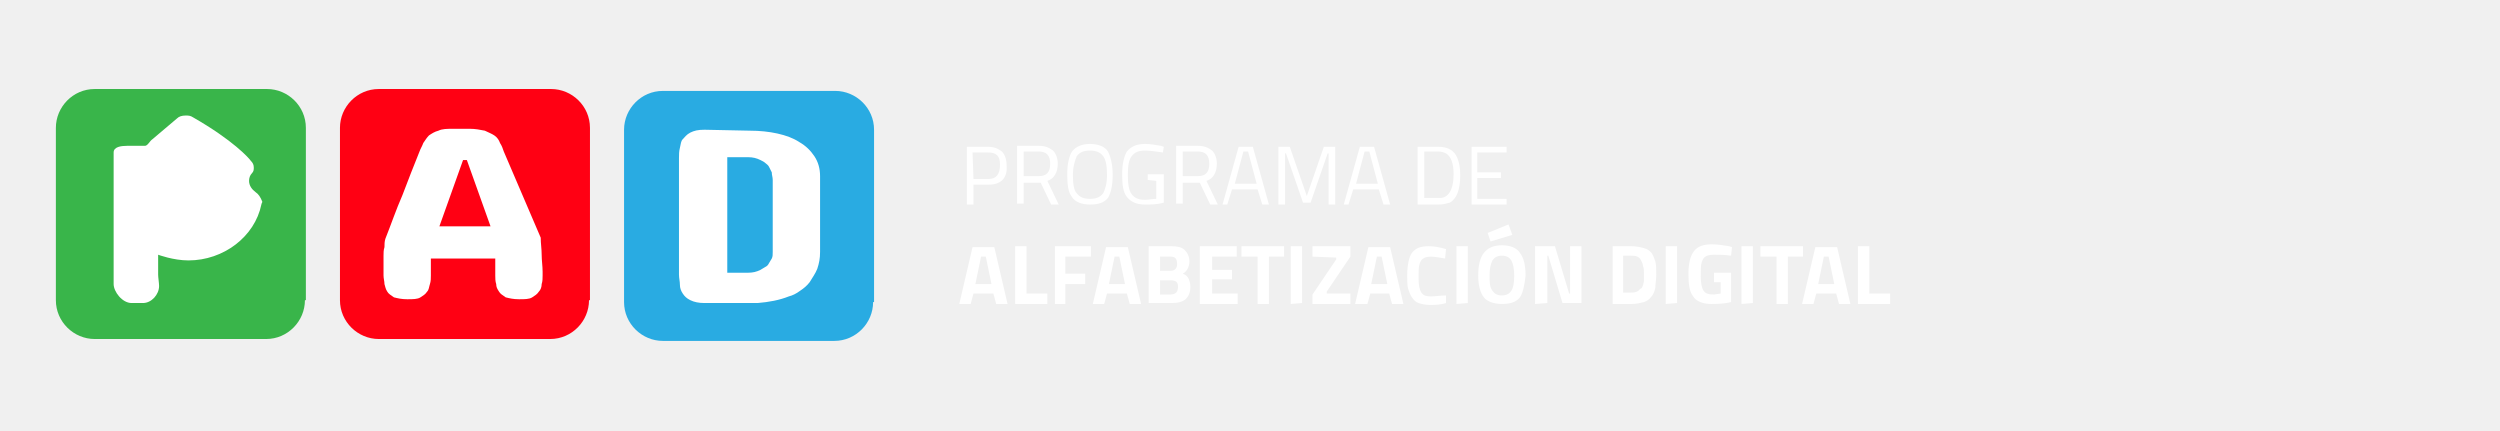
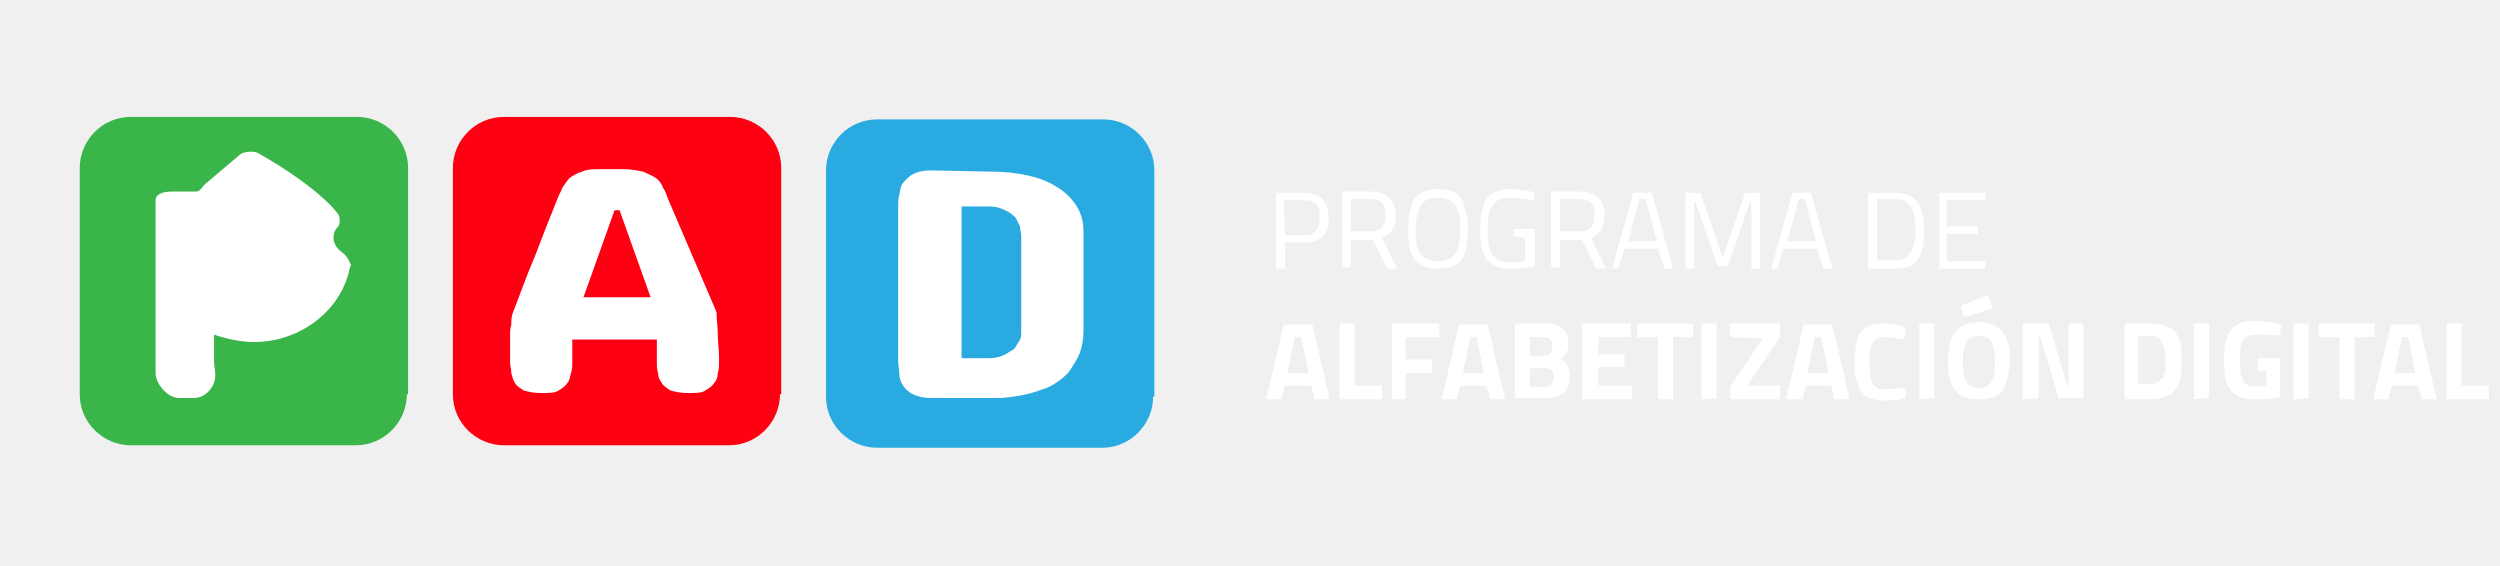
- <svg xmlns="http://www.w3.org/2000/svg" version="1.1" id="Capa_1" x="0px" y="0px" viewBox="589 49.7 264 45.5" enable-background="new 589 49.7 264 45.5" xml:space="preserve">
-   <g enable-background="new    ">
-     <path fill="#FFFFFF" d="M693.4,69.2h-1.6v2.1h-0.7v-6.1h2.2c0.7,0,1.1,0.2,1.5,0.5c0.3,0.3,0.5,0.8,0.5,1.5   C695.4,68.5,694.7,69.2,693.4,69.2z M691.8,68.6h1.6c0.8,0,1.2-0.5,1.2-1.5c0-0.5-0.1-0.8-0.3-1s-0.5-0.3-1-0.3h-1.6L691.8,68.6   L691.8,68.6z" />
-     <path fill="#FFFFFF" d="M697.1,68.9v2.3h-0.7v-6.1h2.3c0.7,0,1.1,0.2,1.5,0.5c0.3,0.3,0.5,0.8,0.5,1.4c0,0.9-0.4,1.6-1.1,1.8   l1.2,2.5h-0.8l-1.1-2.3H697.1z M698.7,68.3c0.8,0,1.2-0.4,1.2-1.3c0-0.9-0.4-1.3-1.2-1.3h-1.6v2.6H698.7z" />
-     <path fill="#FFFFFF" d="M706.5,68.2c0,1.1-0.2,1.9-0.5,2.4c-0.4,0.5-1,0.7-1.9,0.7s-1.6-0.3-1.9-0.8c-0.4-0.5-0.5-1.3-0.5-2.4   s0.2-1.9,0.5-2.4c0.4-0.5,1-0.8,1.9-0.8s1.6,0.3,1.9,0.8C706.3,66.3,706.5,67.1,706.5,68.2z M702.3,68.2c0,0.9,0.1,1.6,0.4,1.9   c0.3,0.4,0.7,0.6,1.4,0.6s1.1-0.2,1.4-0.6c0.2-0.4,0.4-1,0.4-1.9s-0.1-1.6-0.4-2s-0.7-0.6-1.4-0.6s-1.1,0.2-1.4,0.6   C702.5,66.7,702.3,67.3,702.3,68.2z" />
-     <path fill="#FFFFFF" d="M710.2,68.7v-0.6h1.7v3c-0.7,0.2-1.4,0.2-2,0.2c-0.9,0-1.5-0.3-1.9-0.8c-0.4-0.5-0.5-1.3-0.5-2.4   c0-1.1,0.2-1.9,0.5-2.4c0.4-0.5,1-0.8,1.9-0.8c0.6,0,1.1,0.1,1.7,0.2l0.3,0.1l-0.1,0.6c-0.7-0.1-1.4-0.2-1.9-0.2   c-0.7,0-1.1,0.2-1.4,0.6c-0.3,0.4-0.4,1-0.4,2c0,0.9,0.1,1.6,0.4,2c0.3,0.4,0.7,0.6,1.4,0.6c0.4,0,0.8-0.1,1.2-0.1v-1.9L710.2,68.7   L710.2,68.7z" />
-     <path fill="#FFFFFF" d="M713.9,68.9v2.3h-0.7v-6.1h2.3c0.7,0,1.1,0.2,1.5,0.5c0.3,0.3,0.5,0.8,0.5,1.4c0,0.9-0.4,1.6-1.1,1.8   l1.2,2.5h-0.8l-1.1-2.3H713.9z M715.5,68.3c0.8,0,1.2-0.4,1.2-1.3c0-0.9-0.4-1.3-1.2-1.3h-1.6v2.6H715.5z" />
-     <path fill="#FFFFFF" d="M718.1,71.3l1.7-6.1h1.5l1.7,6.1h-0.7l-0.5-1.6h-2.7l-0.5,1.6H718.1z M720.3,65.7l-0.9,3.4h2.3l-0.9-3.4   C720.8,65.7,720.3,65.7,720.3,65.7z" />
-     <path fill="#FFFFFF" d="M724,71.3v-6.1h1.2l1.8,5.2l1.8-5.2h1.2v6.1h-0.7v-5.4h-0.1l-1.8,5.2h-0.8l-1.8-5.2h-0.1v5.4H724z" />
-     <path fill="#FFFFFF" d="M730.9,71.3l1.7-6.1h1.5l1.7,6.1h-0.7l-0.5-1.6h-2.7l-0.5,1.6H730.9z M733.1,65.7l-0.9,3.4h2.3l-0.9-3.4   C733.6,65.7,733.1,65.7,733.1,65.7z" />
-     <path fill="#FFFFFF" d="M740.9,71.3h-2.2v-6.1h2.2c1,0,1.7,0.4,2,1.2c0.2,0.5,0.3,1,0.3,1.8c0,1.6-0.4,2.5-1.1,2.9   C741.7,71.2,741.4,71.3,740.9,71.3z M742.5,68.1c0-1.2-0.3-1.9-0.8-2.2c-0.2-0.1-0.5-0.2-0.8-0.2h-1.5v4.9h1.5   C741.9,70.7,742.5,69.8,742.5,68.1z" />
-     <path fill="#FFFFFF" d="M744.4,71.3v-6.1h3.7v0.6h-3.1v2.1h2.5v0.6h-2.5v2.2h3.1v0.6L744.4,71.3L744.4,71.3z" />
+ <svg xmlns="http://www.w3.org/2000/svg" version="1.1" id="Capa_1" x="0px" y="0px" viewBox="589 49.7 201 45.5" enable-background="new 589 49.7 264 45.5" xml:space="preserve" width="201" height="45.5">
+   <defs id="defs93" />
+   <g enable-background="new    " id="g3" style="fill:#ffffff" transform="translate(0.5105251,0)">
+     <path d="m 693.4,69.2 -1.6,0 0,2.1 -0.7,0 0,-6.1 2.2,0 c 0.7,0 1.1,0.2 1.5,0.5 0.3,0.3 0.5,0.8 0.5,1.5 0.1,1.3 -0.6,2 -1.9,2 z m -1.6,-0.6 1.6,0 c 0.8,0 1.2,-0.5 1.2,-1.5 0,-0.5 -0.1,-0.8 -0.3,-1 -0.2,-0.2 -0.5,-0.3 -1,-0.3 l -1.6,0 0.1,2.8 0,0 z" id="path5" style="fill:#ffffff" />
+     <path d="m 697.1,68.9 0,2.3 -0.7,0 0,-6.1 2.3,0 c 0.7,0 1.1,0.2 1.5,0.5 0.3,0.3 0.5,0.8 0.5,1.4 0,0.9 -0.4,1.6 -1.1,1.8 l 1.2,2.5 -0.8,0 -1.1,-2.3 -1.8,0 z m 1.6,-0.6 c 0.8,0 1.2,-0.4 1.2,-1.3 0,-0.9 -0.4,-1.3 -1.2,-1.3 l -1.6,0 0,2.6 1.6,0 z" id="path7" style="fill:#ffffff" />
+     <path d="m 706.5,68.2 c 0,1.1 -0.2,1.9 -0.5,2.4 -0.4,0.5 -1,0.7 -1.9,0.7 -0.9,0 -1.6,-0.3 -1.9,-0.8 -0.4,-0.5 -0.5,-1.3 -0.5,-2.4 0,-1.1 0.2,-1.9 0.5,-2.4 0.4,-0.5 1,-0.8 1.9,-0.8 0.9,0 1.6,0.3 1.9,0.8 0.3,0.6 0.5,1.4 0.5,2.5 z m -4.2,0 c 0,0.9 0.1,1.6 0.4,1.9 0.3,0.4 0.7,0.6 1.4,0.6 0.7,0 1.1,-0.2 1.4,-0.6 0.2,-0.4 0.4,-1 0.4,-1.9 0,-0.9 -0.1,-1.6 -0.4,-2 -0.3,-0.4 -0.7,-0.6 -1.4,-0.6 -0.7,0 -1.1,0.2 -1.4,0.6 -0.2,0.5 -0.4,1.1 -0.4,2 z" id="path9" style="fill:#ffffff" />
+     <path d="m 710.2,68.7 0,-0.6 1.7,0 0,3 c -0.7,0.2 -1.4,0.2 -2,0.2 -0.9,0 -1.5,-0.3 -1.9,-0.8 -0.4,-0.5 -0.5,-1.3 -0.5,-2.4 0,-1.1 0.2,-1.9 0.5,-2.4 0.4,-0.5 1,-0.8 1.9,-0.8 0.6,0 1.1,0.1 1.7,0.2 l 0.3,0.1 -0.1,0.6 c -0.7,-0.1 -1.4,-0.2 -1.9,-0.2 -0.7,0 -1.1,0.2 -1.4,0.6 -0.3,0.4 -0.4,1 -0.4,2 0,0.9 0.1,1.6 0.4,2 0.3,0.4 0.7,0.6 1.4,0.6 0.4,0 0.8,-0.1 1.2,-0.1 l 0,-1.9 -0.9,-0.1 0,0 z" id="path11" style="fill:#ffffff" />
+     <path d="m 713.9,68.9 0,2.3 -0.7,0 0,-6.1 2.3,0 c 0.7,0 1.1,0.2 1.5,0.5 0.3,0.3 0.5,0.8 0.5,1.4 0,0.9 -0.4,1.6 -1.1,1.8 l 1.2,2.5 -0.8,0 -1.1,-2.3 -1.8,0 z m 1.6,-0.6 c 0.8,0 1.2,-0.4 1.2,-1.3 0,-0.9 -0.4,-1.3 -1.2,-1.3 l -1.6,0 0,2.6 1.6,0 z" id="path13" style="fill:#ffffff" />
+     <path d="m 718.1,71.3 1.7,-6.1 1.5,0 1.7,6.1 -0.7,0 -0.5,-1.6 -2.7,0 -0.5,1.6 -0.5,0 z m 2.2,-5.6 -0.9,3.4 2.3,0 -0.9,-3.4 c 0,0 -0.5,0 -0.5,0 z" id="path15" style="fill:#ffffff" />
+     <path d="m 724,71.3 0,-6.1 1.2,0 1.8,5.2 1.8,-5.2 1.2,0 0,6.1 -0.7,0 0,-5.4 -0.1,0 -1.8,5.2 -0.8,0 -1.8,-5.2 -0.1,0 0,5.4 -0.7,0 z" id="path17" style="fill:#ffffff" />
+     <path d="m 730.9,71.3 1.7,-6.1 1.5,0 1.7,6.1 -0.7,0 -0.5,-1.6 -2.7,0 -0.5,1.6 -0.5,0 z m 2.2,-5.6 -0.9,3.4 2.3,0 -0.9,-3.4 c 0,0 -0.5,0 -0.5,0 z" id="path19" style="fill:#ffffff" />
+     <path d="m 740.9,71.3 -2.2,0 0,-6.1 2.2,0 c 1,0 1.7,0.4 2,1.2 0.2,0.5 0.3,1 0.3,1.8 0,1.6 -0.4,2.5 -1.1,2.9 -0.4,0.1 -0.7,0.2 -1.2,0.2 z m 1.6,-3.2 c 0,-1.2 -0.3,-1.9 -0.8,-2.2 -0.2,-0.1 -0.5,-0.2 -0.8,-0.2 l -1.5,0 0,4.9 1.5,0 c 1,0.1 1.6,-0.8 1.6,-2.5 z" id="path21" style="fill:#ffffff" />
+     <path d="m 744.4,71.3 0,-6.1 3.7,0 0,0.6 -3.1,0 0,2.1 2.5,0 0,0.6 -2.5,0 0,2.2 3.1,0 0,0.6 -3.7,0 0,0 z" id="path23" style="fill:#ffffff" />
  </g>
-   <g enable-background="new    ">
-     <path fill="#FFFFFF" d="M690.3,81.8l1.4-6h2.3l1.4,6h-1.2l-0.3-1.1h-2.1l-0.3,1.1H690.3z M692.6,76.8l-0.6,2.9h1.7l-0.6-2.9H692.6z   " />
-     <path fill="#FFFFFF" d="M699.6,81.8h-3.4v-6.1h1.2v5h2.2L699.6,81.8L699.6,81.8z" />
-     <path fill="#FFFFFF" d="M700.4,81.8v-6.1h3.8v1.1h-2.7v1.8h2.1v1.1h-2.1v2.1C701.6,81.8,700.4,81.8,700.4,81.8z" />
-     <path fill="#FFFFFF" d="M704.4,81.8l1.4-6h2.3l1.4,6h-1.2l-0.3-1.1h-2.1l-0.3,1.1H704.4z M706.7,76.8l-0.6,2.9h1.7l-0.6-2.9H706.7z   " />
-     <path fill="#FFFFFF" d="M710.3,75.7h2.4c0.6,0,1.1,0.1,1.4,0.4s0.5,0.7,0.5,1.2c0,0.4-0.1,0.6-0.2,0.8c-0.1,0.2-0.3,0.4-0.5,0.5   c0.3,0.1,0.5,0.3,0.6,0.5c0.1,0.2,0.2,0.5,0.2,0.9c0,0.6-0.2,1-0.5,1.3c-0.4,0.3-0.8,0.4-1.5,0.4h-2.4V75.7L710.3,75.7z    M712.6,76.8h-1.1v1.5h1.1c0.5,0,0.7-0.3,0.7-0.7C713.3,77,713.1,76.8,712.6,76.8z M712.6,79.3h-1.1v1.5h1.1c0.3,0,0.5-0.1,0.6-0.2   c0.1-0.1,0.2-0.3,0.2-0.6C713.4,79.5,713.2,79.3,712.6,79.3z" />
-     <path fill="#FFFFFF" d="M715.7,81.8v-6.1h3.9v1.1H717v1.4h2.1v1H717v1.5h2.7v1.1C719.7,81.8,715.7,81.8,715.7,81.8z" />
-     <path fill="#FFFFFF" d="M720.1,76.8v-1.1h4.5v1.1h-1.6v5h-1.2v-5C721.7,76.8,720.1,76.8,720.1,76.8z" />
-     <path fill="#FFFFFF" d="M725.3,81.8v-6.1h1.2v6L725.3,81.8L725.3,81.8z" />
-     <path fill="#FFFFFF" d="M727.6,76.8v-1.1h4v1.1l-2.5,3.7v0.2h2.5v1.1h-4v-1l2.5-3.7v-0.2L727.6,76.8L727.6,76.8z" />
-     <path fill="#FFFFFF" d="M732.1,81.8l1.4-6h2.3l1.4,6h-1.2l-0.3-1.1h-2l-0.3,1.1H732.1z M734.4,76.8l-0.6,2.9h1.7l-0.6-2.9H734.4z" />
-     <path fill="#FFFFFF" d="M741.7,81.7c-0.6,0.2-1.2,0.2-1.7,0.2c-0.5,0-0.9-0.1-1.2-0.2c-0.3-0.1-0.5-0.3-0.7-0.6   c-0.2-0.3-0.3-0.6-0.4-0.9c-0.1-0.4-0.1-0.8-0.1-1.4c0-1.1,0.2-2,0.5-2.4c0.4-0.5,0.9-0.7,1.8-0.7c0.5,0,1.1,0.1,1.8,0.3l-0.1,1   c-0.6-0.1-1.1-0.2-1.5-0.2c-0.4,0-0.7,0.1-0.8,0.2c-0.2,0.1-0.3,0.3-0.4,0.6c-0.1,0.3-0.1,0.8-0.1,1.5c0,0.7,0.1,1.2,0.3,1.5   c0.2,0.3,0.5,0.4,1,0.4c0.5,0,1-0.1,1.6-0.1L741.7,81.7z" />
-     <path fill="#FFFFFF" d="M742.8,81.8v-6.1h1.2v6L742.8,81.8L742.8,81.8z" />
-     <path fill="#FFFFFF" d="M749.5,81.1c-0.4,0.5-1,0.7-1.9,0.7s-1.6-0.3-1.9-0.7c-0.4-0.5-0.6-1.3-0.6-2.3c0-1.1,0.2-1.9,0.6-2.4   c0.4-0.5,1-0.8,1.9-0.8s1.6,0.3,1.9,0.8c0.4,0.5,0.6,1.3,0.6,2.4C750,79.8,749.8,80.7,749.5,81.1z M746.1,74.3l2.2-0.9l0.4,1.1   l-2.3,0.7L746.1,74.3z M746.6,80.4c0.2,0.3,0.5,0.5,1,0.5c0.5,0,0.8-0.2,1-0.5c0.2-0.3,0.3-0.8,0.3-1.6c0-0.7-0.1-1.2-0.3-1.6   c-0.2-0.3-0.5-0.5-1-0.5c-0.5,0-0.8,0.2-1,0.5c-0.2,0.4-0.3,0.9-0.3,1.6C746.3,79.5,746.3,80,746.6,80.4z" />
-     <path fill="#FFFFFF" d="M751.1,81.8v-6.1h2.1l1.5,5h0.1v-5h1.2v6h-2l-1.5-5h-0.1v5L751.1,81.8L751.1,81.8z" />
-     <path fill="#FFFFFF" d="M761.3,81.8h-2v-6.1h2c0.5,0,0.9,0.1,1.3,0.2c0.4,0.1,0.6,0.3,0.8,0.5c0.2,0.3,0.3,0.6,0.4,0.9   c0.1,0.4,0.1,0.8,0.1,1.4s-0.1,1-0.1,1.4c-0.1,0.4-0.2,0.7-0.4,0.9c-0.2,0.3-0.5,0.5-0.8,0.6C762.2,81.7,761.8,81.8,761.3,81.8z    M762.6,79.4c0-0.2,0-0.5,0-0.8s0-0.6-0.1-0.8c0-0.2-0.1-0.4-0.2-0.6c-0.1-0.2-0.2-0.3-0.4-0.4c-0.2-0.1-0.4-0.1-0.7-0.1h-0.8v3.9   h0.8c0.5,0,0.8-0.1,1-0.4C762.4,80.2,762.5,79.9,762.6,79.4z" />
-     <path fill="#FFFFFF" d="M764.9,81.8v-6.1h1.2v6L764.9,81.8L764.9,81.8z" />
-     <path fill="#FFFFFF" d="M770,79.6v-1.1h1.8v3.1c-0.8,0.2-1.6,0.2-2.1,0.2c-0.9,0-1.6-0.3-1.9-0.8c-0.4-0.5-0.5-1.3-0.5-2.4   c0-1.1,0.2-1.9,0.6-2.4c0.4-0.5,1-0.7,1.9-0.7c0.6,0,1.1,0.1,1.8,0.2l0.3,0.1l-0.1,0.9c-0.7-0.1-1.3-0.1-1.8-0.1   c-0.5,0-0.8,0.1-0.9,0.2c-0.2,0.1-0.3,0.3-0.4,0.6c-0.1,0.3-0.1,0.8-0.1,1.5s0.1,1.2,0.3,1.5c0.2,0.3,0.5,0.4,1.1,0.4l0.7-0.1v-1.2   H770V79.6z" />
-     <path fill="#FFFFFF" d="M772.9,81.8v-6.1h1.2v6L772.9,81.8L772.9,81.8z" />
-     <path fill="#FFFFFF" d="M774.9,76.8v-1.1h4.5v1.1h-1.6v5h-1.2v-5C776.5,76.8,774.9,76.8,774.9,76.8z" />
-     <path fill="#FFFFFF" d="M779.3,81.8l1.4-6h2.3l1.4,6h-1.2l-0.3-1.1h-2.1l-0.3,1.1H779.3z M781.6,76.8l-0.6,2.9h1.7l-0.6-2.9H781.6z   " />
-     <path fill="#FFFFFF" d="M788.6,81.8h-3.4v-6.1h1.2v5h2.2L788.6,81.8L788.6,81.8z" />
+   <g enable-background="new    " id="g25" style="fill:#ffffff" transform="translate(0.5105251,0)">
+     <path d="m 690.3,81.8 1.4,-6 2.3,0 1.4,6 -1.2,0 -0.3,-1.1 -2.1,0 -0.3,1.1 -1.2,0 z m 2.3,-5 -0.6,2.9 1.7,0 -0.6,-2.9 -0.5,0 z" id="path27" style="fill:#ffffff" />
+     <path d="m 699.6,81.8 -3.4,0 0,-6.1 1.2,0 0,5 2.2,0 0,1.1 0,0 z" id="path29" style="fill:#ffffff" />
+     <path d="m 700.4,81.8 0,-6.1 3.8,0 0,1.1 -2.7,0 0,1.8 2.1,0 0,1.1 -2.1,0 0,2.1 c 0.1,0 -1.1,0 -1.1,0 z" id="path31" style="fill:#ffffff" />
+     <path d="m 704.4,81.8 1.4,-6 2.3,0 1.4,6 -1.2,0 -0.3,-1.1 -2.1,0 -0.3,1.1 -1.2,0 z m 2.3,-5 -0.6,2.9 1.7,0 -0.6,-2.9 -0.5,0 z" id="path33" style="fill:#ffffff" />
+     <path d="m 710.3,75.7 2.4,0 c 0.6,0 1.1,0.1 1.4,0.4 0.3,0.3 0.5,0.7 0.5,1.2 0,0.4 -0.1,0.6 -0.2,0.8 -0.1,0.2 -0.3,0.4 -0.5,0.5 0.3,0.1 0.5,0.3 0.6,0.5 0.1,0.2 0.2,0.5 0.2,0.9 0,0.6 -0.2,1 -0.5,1.3 -0.4,0.3 -0.8,0.4 -1.5,0.4 l -2.4,0 0,-6 0,0 z m 2.3,1.1 -1.1,0 0,1.5 1.1,0 c 0.5,0 0.7,-0.3 0.7,-0.7 0,-0.6 -0.2,-0.8 -0.7,-0.8 z m 0,2.5 -1.1,0 0,1.5 1.1,0 c 0.3,0 0.5,-0.1 0.6,-0.2 0.1,-0.1 0.2,-0.3 0.2,-0.6 0,-0.5 -0.2,-0.7 -0.8,-0.7 z" id="path35" style="fill:#ffffff" />
+     <path d="m 715.7,81.8 0,-6.1 3.9,0 0,1.1 -2.6,0 0,1.4 2.1,0 0,1 -2.1,0 0,1.5 2.7,0 0,1.1 c 0,0 -4,0 -4,0 z" id="path37" style="fill:#ffffff" />
+     <path d="m 720.1,76.8 0,-1.1 4.5,0 0,1.1 -1.6,0 0,5 -1.2,0 0,-5 c -0.1,0 -1.7,0 -1.7,0 z" id="path39" style="fill:#ffffff" />
+     <path d="m 725.3,81.8 0,-6.1 1.2,0 0,6 -1.2,0.1 0,0 z" id="path41" style="fill:#ffffff" />
+     <path d="m 727.6,76.8 0,-1.1 4,0 0,1.1 -2.5,3.7 0,0.2 2.5,0 0,1.1 -4,0 0,-1 2.5,-3.7 0,-0.2 -2.5,-0.1 0,0 z" id="path43" style="fill:#ffffff" />
+     <path d="m 732.1,81.8 1.4,-6 2.3,0 1.4,6 -1.2,0 -0.3,-1.1 -2,0 -0.3,1.1 -1.3,0 z m 2.3,-5 -0.6,2.9 1.7,0 -0.6,-2.9 -0.5,0 z" id="path45" style="fill:#ffffff" />
+     <path d="m 741.7,81.7 c -0.6,0.2 -1.2,0.2 -1.7,0.2 -0.5,0 -0.9,-0.1 -1.2,-0.2 -0.3,-0.1 -0.5,-0.3 -0.7,-0.6 -0.2,-0.3 -0.3,-0.6 -0.4,-0.9 -0.1,-0.4 -0.1,-0.8 -0.1,-1.4 0,-1.1 0.2,-2 0.5,-2.4 0.4,-0.5 0.9,-0.7 1.8,-0.7 0.5,0 1.1,0.1 1.8,0.3 l -0.1,1 c -0.6,-0.1 -1.1,-0.2 -1.5,-0.2 -0.4,0 -0.7,0.1 -0.8,0.2 -0.2,0.1 -0.3,0.3 -0.4,0.6 -0.1,0.3 -0.1,0.8 -0.1,1.5 0,0.7 0.1,1.2 0.3,1.5 0.2,0.3 0.5,0.4 1,0.4 0.5,0 1,-0.1 1.6,-0.1 l 0,0.8 z" id="path47" style="fill:#ffffff" />
+     <path d="m 742.8,81.8 0,-6.1 1.2,0 0,6 -1.2,0.1 0,0 z" id="path49" style="fill:#ffffff" />
+     <path d="m 749.5,81.1 c -0.4,0.5 -1,0.7 -1.9,0.7 -0.9,0 -1.6,-0.3 -1.9,-0.7 -0.4,-0.5 -0.6,-1.3 -0.6,-2.3 0,-1.1 0.2,-1.9 0.6,-2.4 0.4,-0.5 1,-0.8 1.9,-0.8 0.9,0 1.6,0.3 1.9,0.8 0.4,0.5 0.6,1.3 0.6,2.4 -0.1,1 -0.3,1.9 -0.6,2.3 z m -3.4,-6.8 2.2,-0.9 0.4,1.1 -2.3,0.7 -0.3,-0.9 z m 0.5,6.1 c 0.2,0.3 0.5,0.5 1,0.5 0.5,0 0.8,-0.2 1,-0.5 0.2,-0.3 0.3,-0.8 0.3,-1.6 0,-0.7 -0.1,-1.2 -0.3,-1.6 -0.2,-0.3 -0.5,-0.5 -1,-0.5 -0.5,0 -0.8,0.2 -1,0.5 -0.2,0.4 -0.3,0.9 -0.3,1.6 0,0.7 0,1.2 0.3,1.6 z" id="path51" style="fill:#ffffff" />
+     <path d="m 751.1,81.8 0,-6.1 2.1,0 1.5,5 0.1,0 0,-5 1.2,0 0,6 -2,0 -1.5,-5 -0.1,0 0,5 -1.3,0.1 0,0 z" id="path53" style="fill:#ffffff" />
+     <path d="m 761.3,81.8 -2,0 0,-6.1 2,0 c 0.5,0 0.9,0.1 1.3,0.2 0.4,0.1 0.6,0.3 0.8,0.5 0.2,0.3 0.3,0.6 0.4,0.9 0.1,0.4 0.1,0.8 0.1,1.4 0,0.6 -0.1,1 -0.1,1.4 -0.1,0.4 -0.2,0.7 -0.4,0.9 -0.2,0.3 -0.5,0.5 -0.8,0.6 -0.4,0.1 -0.8,0.2 -1.3,0.2 z m 1.3,-2.4 c 0,-0.2 0,-0.5 0,-0.8 0,-0.3 0,-0.6 -0.1,-0.8 0,-0.2 -0.1,-0.4 -0.2,-0.6 -0.1,-0.2 -0.2,-0.3 -0.4,-0.4 -0.2,-0.1 -0.4,-0.1 -0.7,-0.1 l -0.8,0 0,3.9 0.8,0 c 0.5,0 0.8,-0.1 1,-0.4 0.2,0 0.3,-0.3 0.4,-0.8 z" id="path55" style="fill:#ffffff" />
+     <path d="m 764.9,81.8 0,-6.1 1.2,0 0,6 -1.2,0.1 0,0 z" id="path57" style="fill:#ffffff" />
+     <path d="m 770,79.6 0,-1.1 1.8,0 0,3.1 c -0.8,0.2 -1.6,0.2 -2.1,0.2 -0.9,0 -1.6,-0.3 -1.9,-0.8 -0.4,-0.5 -0.5,-1.3 -0.5,-2.4 0,-1.1 0.2,-1.9 0.6,-2.4 0.4,-0.5 1,-0.7 1.9,-0.7 0.6,0 1.1,0.1 1.8,0.2 l 0.3,0.1 -0.1,0.9 c -0.7,-0.1 -1.3,-0.1 -1.8,-0.1 -0.5,0 -0.8,0.1 -0.9,0.2 -0.2,0.1 -0.3,0.3 -0.4,0.6 -0.1,0.3 -0.1,0.8 -0.1,1.5 0,0.7 0.1,1.2 0.3,1.5 0.2,0.3 0.5,0.4 1.1,0.4 l 0.7,-0.1 0,-1.2 -0.7,0 0,0.1 z" id="path59" style="fill:#ffffff" />
+     <path d="m 772.9,81.8 0,-6.1 1.2,0 0,6 -1.2,0.1 0,0 z" id="path61" style="fill:#ffffff" />
+     <path d="m 774.9,76.8 0,-1.1 4.5,0 0,1.1 -1.6,0 0,5 -1.2,0 0,-5 c -0.1,0 -1.7,0 -1.7,0 z" id="path63" style="fill:#ffffff" />
+     <path d="m 779.3,81.8 1.4,-6 2.3,0 1.4,6 -1.2,0 -0.3,-1.1 -2.1,0 -0.3,1.1 -1.2,0 z m 2.3,-5 -0.6,2.9 1.7,0 -0.6,-2.9 -0.5,0 z" id="path65" style="fill:#ffffff" />
+     <path d="m 788.6,81.8 -3.4,0 0,-6.1 1.2,0 0,5 2.2,0 0,1.1 0,0 z" id="path67" style="fill:#ffffff" />
  </g>
-   <g>
-     <g>
-       <g>
-         <path fill="#29ABE2" d="M681.2,81.6c0,2.2-1.8,4.1-4.1,4.1H659c-2.2,0-4.1-1.8-4.1-4.1V63.4c0-2.2,1.8-4.1,4.1-4.1h18.2     c2.2,0,4.1,1.8,4.1,4.1V81.6z" />
-         <path fill="#FFFFFF" d="M668.2,63.5c1,0,2,0.1,2.9,0.3c0.9,0.2,1.7,0.5,2.3,0.9c0.7,0.4,1.2,0.9,1.6,1.5s0.6,1.3,0.6,2.1v8     c0,0.7-0.1,1.2-0.3,1.8c-0.2,0.5-0.5,0.9-0.8,1.4c-0.3,0.4-0.7,0.7-1,0.9c-0.4,0.3-0.8,0.5-1.2,0.6c-1,0.4-2.1,0.6-3.3,0.7h-5.6     c-0.6,0-1.1-0.1-1.5-0.3c-0.4-0.2-0.6-0.4-0.8-0.7s-0.3-0.6-0.3-0.9c0-0.4-0.1-0.7-0.1-1.1V66.4c0-0.4,0-0.7,0.1-1.1     s0.1-0.7,0.3-0.9s0.4-0.5,0.8-0.7c0.4-0.2,0.8-0.3,1.5-0.3L668.2,63.5L668.2,63.5z M665.8,66.5v12h2.2c0.5,0,0.9-0.1,1.3-0.3     c0.2-0.1,0.3-0.2,0.5-0.3c0.2-0.1,0.3-0.2,0.4-0.4c0.1-0.2,0.2-0.3,0.3-0.5c0.1-0.2,0.1-0.4,0.1-0.7v-7.6c0-0.3-0.1-0.5-0.1-0.8     c-0.1-0.2-0.2-0.4-0.3-0.6c-0.1-0.2-0.3-0.3-0.4-0.4s-0.3-0.2-0.5-0.3c-0.4-0.2-0.8-0.3-1.3-0.3H665.8z" />
+   <g id="g69" transform="translate(0.5105251,0)">
+     <g id="g71">
+       <g id="g73">
+         <path d="m 681.2,81.6 c 0,2.2 -1.8,4.1 -4.1,4.1 l -18.1,0 c -2.2,0 -4.1,-1.8 -4.1,-4.1 l 0,-18.2 c 0,-2.2 1.8,-4.1 4.1,-4.1 l 18.2,0 c 2.2,0 4.1,1.8 4.1,4.1 l 0,18.2 z" id="path75" style="fill:#29abe2" />
+         <path d="m 668.2,63.5 c 1,0 2,0.1 2.9,0.3 0.9,0.2 1.7,0.5 2.3,0.9 0.7,0.4 1.2,0.9 1.6,1.5 0.4,0.6 0.6,1.3 0.6,2.1 l 0,8 c 0,0.7 -0.1,1.2 -0.3,1.8 -0.2,0.5 -0.5,0.9 -0.8,1.4 -0.3,0.4 -0.7,0.7 -1,0.9 -0.4,0.3 -0.8,0.5 -1.2,0.6 -1,0.4 -2.1,0.6 -3.3,0.7 l -5.6,0 c -0.6,0 -1.1,-0.1 -1.5,-0.3 -0.4,-0.2 -0.6,-0.4 -0.8,-0.7 -0.2,-0.3 -0.3,-0.6 -0.3,-0.9 0,-0.4 -0.1,-0.7 -0.1,-1.1 l 0,-12.3 c 0,-0.4 0,-0.7 0.1,-1.1 0.1,-0.4 0.1,-0.7 0.3,-0.9 0.2,-0.2 0.4,-0.5 0.8,-0.7 0.4,-0.2 0.8,-0.3 1.5,-0.3 l 4.8,0.1 0,0 z m -2.4,3 0,12 2.2,0 c 0.5,0 0.9,-0.1 1.3,-0.3 0.2,-0.1 0.3,-0.2 0.5,-0.3 0.2,-0.1 0.3,-0.2 0.4,-0.4 0.1,-0.2 0.2,-0.3 0.3,-0.5 0.1,-0.2 0.1,-0.4 0.1,-0.7 l 0,-7.6 c 0,-0.3 -0.1,-0.5 -0.1,-0.8 -0.1,-0.2 -0.2,-0.4 -0.3,-0.6 -0.1,-0.2 -0.3,-0.3 -0.4,-0.4 -0.1,-0.1 -0.3,-0.2 -0.5,-0.3 -0.4,-0.2 -0.8,-0.3 -1.3,-0.3 l -2.2,0 z" id="path77" style="fill:#ffffff" />
      </g>
-       <g>
-         <path fill="#FF0013" d="M651.2,81.4c0,2.2-1.8,4.1-4.1,4.1H629c-2.2,0-4.1-1.8-4.1-4.1V63.2c0-2.2,1.8-4.1,4.1-4.1h18.2     c2.2,0,4.1,1.8,4.1,4.1V81.4z" />
-         <path fill="#FFFFFF" d="M646.1,74.8c0,0.6,0.1,1.2,0.1,1.8s0.1,1.2,0.1,1.8v0.4c0,0.3,0,0.6-0.1,0.9c0,0.3-0.1,0.6-0.3,0.8     c-0.2,0.3-0.4,0.4-0.7,0.6c-0.3,0.2-0.8,0.2-1.4,0.2s-1-0.1-1.4-0.2c-0.3-0.2-0.6-0.4-0.7-0.6c-0.2-0.3-0.3-0.5-0.3-0.8     c-0.1-0.3-0.1-0.6-0.1-0.9V77h-6.8v1.8c0,0.3,0,0.6-0.1,0.9c-0.1,0.3-0.1,0.6-0.3,0.8c-0.2,0.3-0.4,0.4-0.7,0.6     c-0.3,0.2-0.8,0.2-1.4,0.2s-1-0.1-1.4-0.2c-0.3-0.2-0.6-0.4-0.7-0.6c-0.2-0.3-0.2-0.5-0.3-0.8c0-0.3-0.1-0.6-0.1-0.9v-0.4     c0-0.3,0-0.6,0-0.8c0-0.3,0-0.6,0-0.9c0-0.3,0-0.6,0.1-0.9c0-0.3,0-0.6,0.1-0.9c0.6-1.5,1.1-3,1.8-4.6c0.6-1.6,1.2-3.1,1.8-4.6     c0.1-0.3,0.3-0.6,0.4-0.9c0.2-0.3,0.4-0.6,0.6-0.8c0.3-0.2,0.6-0.4,1-0.5c0.4-0.2,0.9-0.2,1.6-0.2h1.7c0.6,0,1.1,0.1,1.6,0.2     c0.4,0.2,0.7,0.3,1,0.5c0.3,0.2,0.5,0.5,0.6,0.8c0.2,0.3,0.3,0.6,0.4,0.9L646.1,74.8z M635.4,73.6h5.4l-2.5-7h-0.4L635.4,73.6z" />
+       <g id="g79">
+         <path d="m 651.2,81.4 c 0,2.2 -1.8,4.1 -4.1,4.1 l -18.1,0 c -2.2,0 -4.1,-1.8 -4.1,-4.1 l 0,-18.2 c 0,-2.2 1.8,-4.1 4.1,-4.1 l 18.2,0 c 2.2,0 4.1,1.8 4.1,4.1 l 0,18.2 z" id="path81" style="fill:#ff0013" />
+         <path d="m 646.1,74.8 c 0,0.6 0.1,1.2 0.1,1.8 0,0.6 0.1,1.2 0.1,1.8 l 0,0.4 c 0,0.3 0,0.6 -0.1,0.9 0,0.3 -0.1,0.6 -0.3,0.8 -0.2,0.3 -0.4,0.4 -0.7,0.6 -0.3,0.2 -0.8,0.2 -1.4,0.2 -0.6,0 -1,-0.1 -1.4,-0.2 -0.3,-0.2 -0.6,-0.4 -0.7,-0.6 -0.2,-0.3 -0.3,-0.5 -0.3,-0.8 -0.1,-0.3 -0.1,-0.6 -0.1,-0.9 l 0,-1.8 -6.8,0 0,1.8 c 0,0.3 0,0.6 -0.1,0.9 -0.1,0.3 -0.1,0.6 -0.3,0.8 -0.2,0.3 -0.4,0.4 -0.7,0.6 -0.3,0.2 -0.8,0.2 -1.4,0.2 -0.6,0 -1,-0.1 -1.4,-0.2 -0.3,-0.2 -0.6,-0.4 -0.7,-0.6 -0.2,-0.3 -0.2,-0.5 -0.3,-0.8 0,-0.3 -0.1,-0.6 -0.1,-0.9 l 0,-0.4 c 0,-0.3 0,-0.6 0,-0.8 0,-0.3 0,-0.6 0,-0.9 0,-0.3 0,-0.6 0.1,-0.9 0,-0.3 0,-0.6 0.1,-0.9 0.6,-1.5 1.1,-3 1.8,-4.6 0.6,-1.6 1.2,-3.1 1.8,-4.6 0.1,-0.3 0.3,-0.6 0.4,-0.9 0.2,-0.3 0.4,-0.6 0.6,-0.8 0.3,-0.2 0.6,-0.4 1,-0.5 0.4,-0.2 0.9,-0.2 1.6,-0.2 l 1.7,0 c 0.6,0 1.1,0.1 1.6,0.2 0.4,0.2 0.7,0.3 1,0.5 0.3,0.2 0.5,0.5 0.6,0.8 0.2,0.3 0.3,0.6 0.4,0.9 l 3.9,9.1 z m -10.7,-1.2 5.4,0 -2.5,-7 -0.4,0 -2.5,7 z" id="path83" style="fill:#ffffff" />
      </g>
    </g>
-     <g>
-       <path fill="#39B54A" d="M621.2,81.4c0,2.2-1.8,4.1-4.1,4.1H599c-2.2,0-4.1-1.8-4.1-4.1V63.2c0-2.2,1.8-4.1,4.1-4.1h18.2    c2.2,0,4.1,1.8,4.1,4.1V81.4z" />
+     <g id="g85">
+       <path d="m 621.2,81.4 c 0,2.2 -1.8,4.1 -4.1,4.1 l -18.1,0 c -2.2,0 -4.1,-1.8 -4.1,-4.1 l 0,-18.2 c 0,-2.2 1.8,-4.1 4.1,-4.1 l 18.2,0 c 2.2,0 4.1,1.8 4.1,4.1 l 0,18.2 z" id="path87" style="fill:#39b54a" />
    </g>
-     <path fill="#FFFFFF" d="M616,70c-0.4-0.3-0.7-0.7-0.7-1.2c0-0.3,0.1-0.6,0.3-0.8c0.2-0.2,0.2-0.4,0.2-0.6c0-0.3-0.1-0.5-0.3-0.7   c-0.2-0.3-1.9-2.2-6.1-4.6c-0.3-0.2-0.5-0.2-0.8-0.2c-0.4,0-0.7,0.1-0.9,0.3l-2.6,2.2c-0.3,0.2-0.5,0.7-0.8,0.7h-1.9   c-0.6,0-1.4,0.1-1.4,0.7c0,0,0,12.8,0,12.9v1c0,0.8,0.9,2,1.9,2h1.2c0.9,0,1.7-0.9,1.7-1.8c0-0.3-0.1-0.9-0.1-1.2v-2.1   c0,0,1.6,0.6,3.2,0.6c3.7,0,7-2.5,7.7-5.9c0-0.1,0.1-0.2,0.1-0.3C616.5,70.5,616.3,70.2,616,70z" />
+     <path d="m 616,70 c -0.4,-0.3 -0.7,-0.7 -0.7,-1.2 0,-0.3 0.1,-0.6 0.3,-0.8 0.2,-0.2 0.2,-0.4 0.2,-0.6 0,-0.3 -0.1,-0.5 -0.3,-0.7 -0.2,-0.3 -1.9,-2.2 -6.1,-4.6 -0.3,-0.2 -0.5,-0.2 -0.8,-0.2 -0.4,0 -0.7,0.1 -0.9,0.3 l -2.6,2.2 c -0.3,0.2 -0.5,0.7 -0.8,0.7 l -1.9,0 c -0.6,0 -1.4,0.1 -1.4,0.7 0,0 0,12.8 0,12.9 l 0,1 c 0,0.8 0.9,2 1.9,2 l 1.2,0 c 0.9,0 1.7,-0.9 1.7,-1.8 0,-0.3 -0.1,-0.9 -0.1,-1.2 l 0,-2.1 c 0,0 1.6,0.6 3.2,0.6 3.7,0 7,-2.5 7.7,-5.9 0,-0.1 0.1,-0.2 0.1,-0.3 -0.2,-0.5 -0.4,-0.8 -0.7,-1 z" id="path89" style="fill:#ffffff" />
  </g>
</svg>
